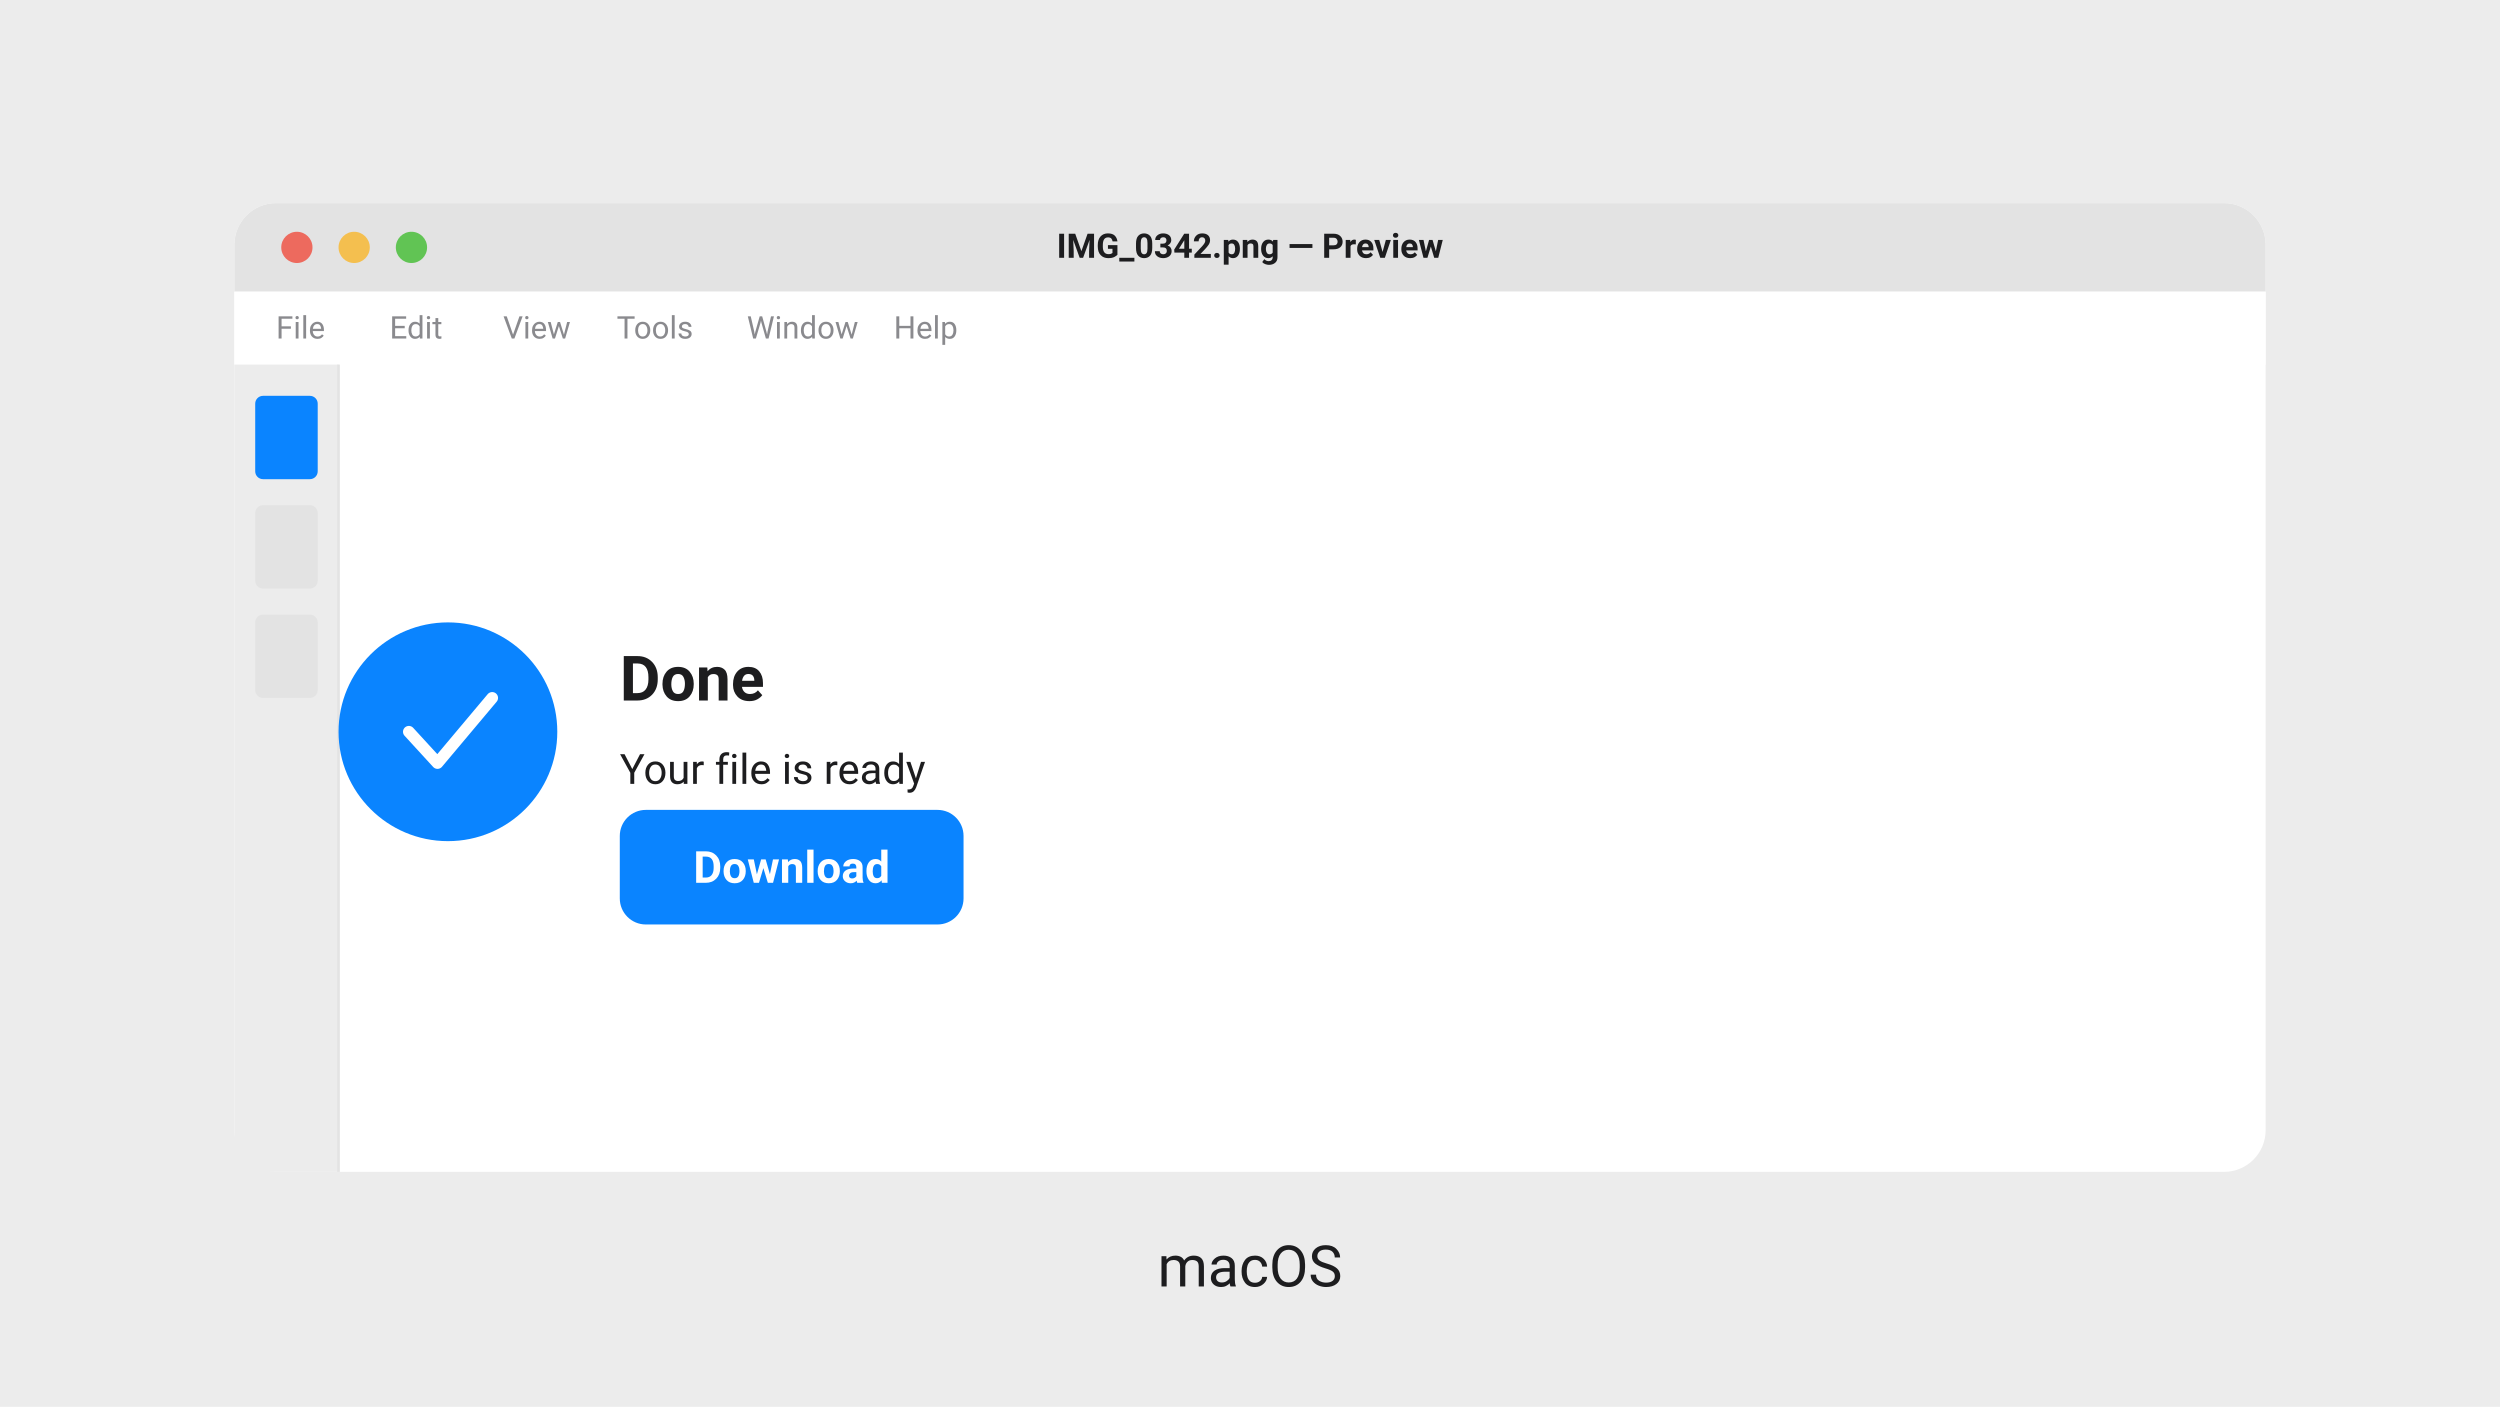
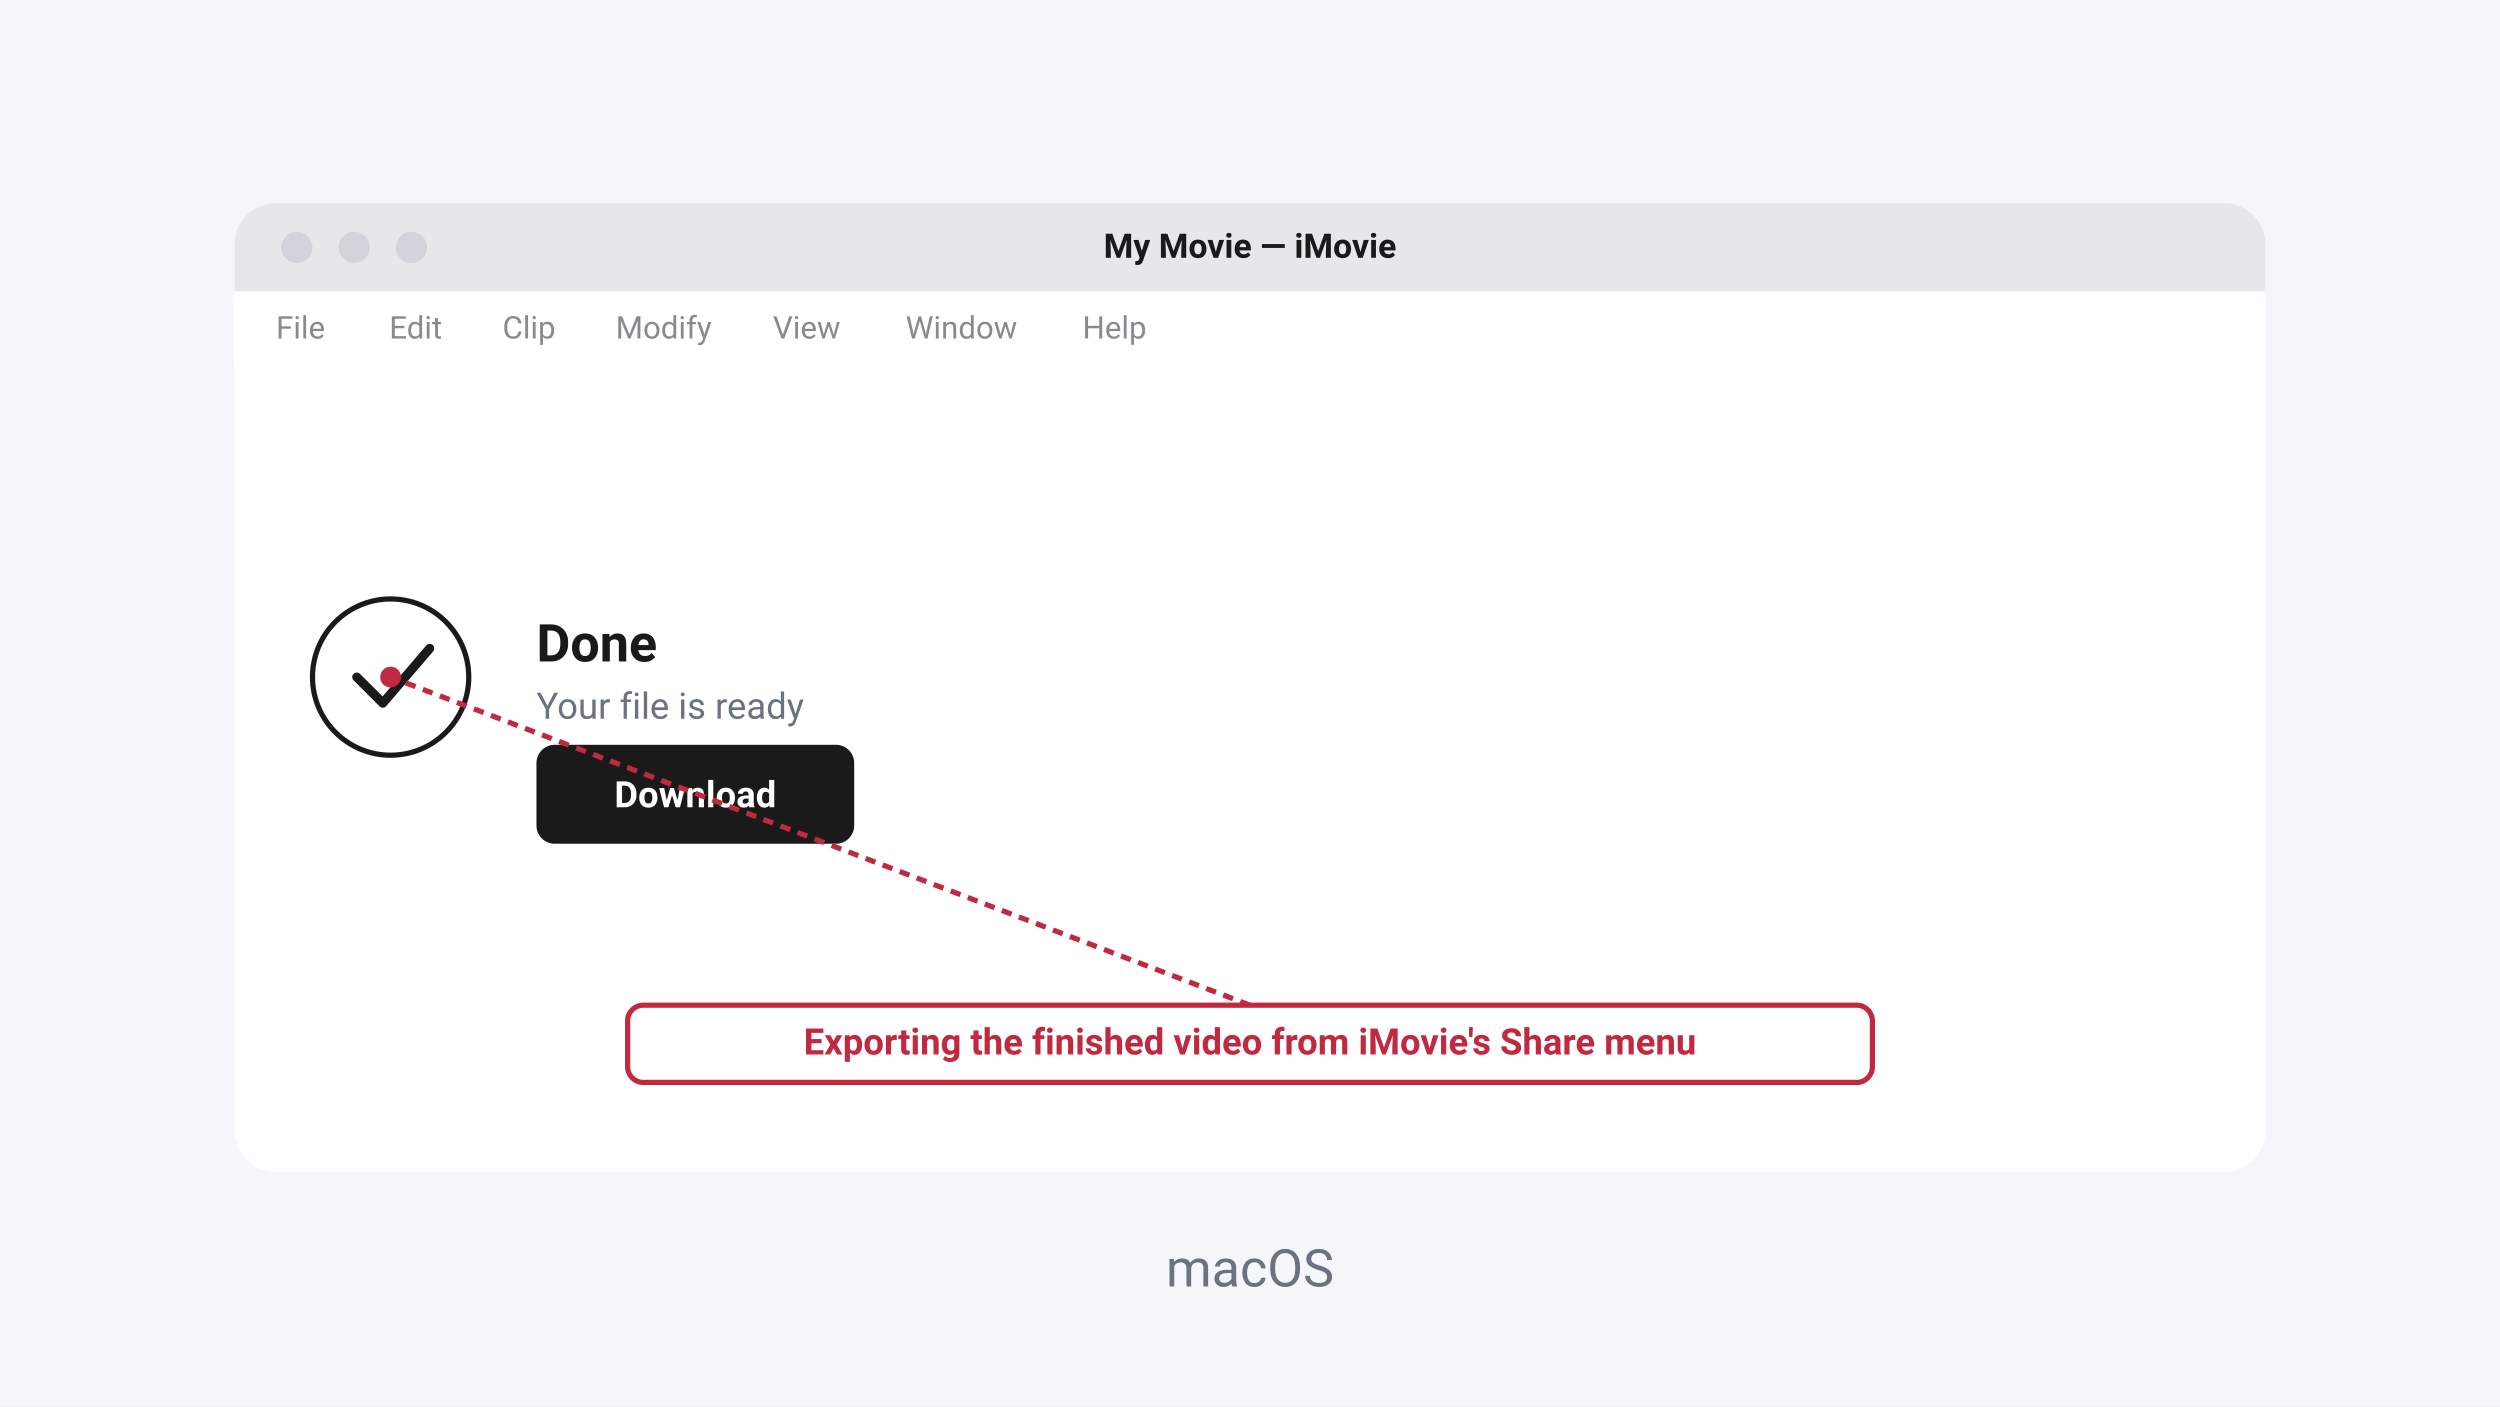
<svg xmlns="http://www.w3.org/2000/svg" width="960" height="540" viewBox="0 0 960 540">
-   <rect width="960" height="540" fill="#ECECEC" />
+   <rect width="960" height="540" fill="#F4F6F9" />
  <rect x="90" y="78" width="780" height="372" rx="16" fill="#FFFFFF" />
-   <path d="M 90 94 A 16 16 0 0 1 106 78 L 854 78 A 16 16 0 0 1 870 94 L 870 112 L 90 112 Z" fill="#E3E3E3" />
-   <circle cx="114" cy="95" r="6" fill="#ED6A5E" />
-   <circle cx="136" cy="95" r="6" fill="#F4BF4F" />
-   <circle cx="158" cy="95" r="6" fill="#61C454" />
-   <text x="480" y="99" text-anchor="middle" font-family="system-ui, -apple-system, 'Segoe UI', Roboto, sans-serif" font-size="13" font-weight="600" fill="#1D1D1F">IMG_0342.png — Preview</text>
+   <path d="M 90 94 A 16 16 0 0 1 106 78 L 854 78 A 16 16 0 0 1 870 94 L 870 112 L 90 112 Z" fill="#E5E7EB" />
+   <circle cx="114" cy="95" r="6" fill="#D1D5DB" />
+   <circle cx="136" cy="95" r="6" fill="#D1D5DB" />
+   <circle cx="158" cy="95" r="6" fill="#D1D5DB" />
+   <text x="480" y="99" font-family="system-ui, -apple-system, 'Segoe UI', Roboto, sans-serif" font-size="13" font-weight="600" fill="#1A1A1A" text-anchor="middle">My Movie — iMovie</text>
  <rect x="90" y="112" width="780" height="28" fill="#FFFFFF" />
-   <text x="106" y="130" font-family="system-ui, -apple-system, 'Segoe UI', Roboto, sans-serif" font-size="12" fill="#8A8A8E">File</text>
-   <text x="149.6" y="130" font-family="system-ui, -apple-system, 'Segoe UI', Roboto, sans-serif" font-size="12" fill="#8A8A8E">Edit</text>
-   <text x="193.2" y="130" font-family="system-ui, -apple-system, 'Segoe UI', Roboto, sans-serif" font-size="12" fill="#8A8A8E">View</text>
-   <text x="236.8" y="130" font-family="system-ui, -apple-system, 'Segoe UI', Roboto, sans-serif" font-size="12" fill="#8A8A8E">Tools</text>
-   <text x="286.8" y="130" font-family="system-ui, -apple-system, 'Segoe UI', Roboto, sans-serif" font-size="12" fill="#8A8A8E">Window</text>
-   <text x="343.2" y="130" font-family="system-ui, -apple-system, 'Segoe UI', Roboto, sans-serif" font-size="12" fill="#8A8A8E">Help</text>
-   <rect x="90" y="140" width="40" height="310" fill="#ECECEC" />
-   <rect x="98" y="152" width="24" height="32" rx="3" fill="#0A84FF" />
-   <rect x="98" y="194" width="24" height="32" rx="3" fill="#E3E3E3" />
-   <rect x="98" y="236" width="24" height="32" rx="3" fill="#E3E3E3" />
-   <path d="M 130 140 L 130 450" stroke="#E3E3E3" stroke-width="1" />
-   <circle cx="172" cy="281" r="42" fill="#0A84FF" />
-   <path d="M 157 281 L 168 293 L 189 268" fill="none" stroke="#FFFFFF" stroke-width="4.5" stroke-linecap="round" stroke-linejoin="round" />
-   <text x="238" y="269" font-family="system-ui, -apple-system, 'Segoe UI', Roboto, sans-serif" font-size="24" font-weight="700" fill="#1D1D1F">Done</text>
-   <text x="238" y="301" font-family="system-ui, -apple-system, 'Segoe UI', Roboto, sans-serif" font-size="16" font-weight="400" fill="#1D1D1F">Your file is ready</text>
-   <rect x="238" y="311" width="132" height="44" rx="10" fill="#0A84FF" />
-   <text x="304" y="339" text-anchor="middle" font-family="system-ui, -apple-system, 'Segoe UI', Roboto, sans-serif" font-size="17" font-weight="600" fill="#FFFFFF">Download</text>
-   <text x="480" y="494" text-anchor="middle" font-family="system-ui, -apple-system, 'Segoe UI', Roboto, sans-serif" font-size="22" fill="#1D1D1F">macOS</text>
+   <text x="106" y="130" font-family="system-ui, -apple-system, 'Segoe UI', Roboto, sans-serif" font-size="12" font-weight="400" fill="#8A8A8E" text-anchor="start">File</text>
+   <text x="149.476" y="130" font-family="system-ui, -apple-system, 'Segoe UI', Roboto, sans-serif" font-size="12" font-weight="400" fill="#8A8A8E" text-anchor="start">Edit</text>
+   <text x="192.952" y="130" font-family="system-ui, -apple-system, 'Segoe UI', Roboto, sans-serif" font-size="12" font-weight="400" fill="#8A8A8E" text-anchor="start">Clip</text>
+   <text x="236.428" y="130" font-family="system-ui, -apple-system, 'Segoe UI', Roboto, sans-serif" font-size="12" font-weight="400" fill="#8A8A8E" text-anchor="start">Modify</text>
+   <text x="296.8" y="130" font-family="system-ui, -apple-system, 'Segoe UI', Roboto, sans-serif" font-size="12" font-weight="400" fill="#8A8A8E" text-anchor="start">View</text>
+   <text x="347.8" y="130" font-family="system-ui, -apple-system, 'Segoe UI', Roboto, sans-serif" font-size="12" font-weight="400" fill="#8A8A8E" text-anchor="start">Window</text>
+   <text x="415.696" y="130" font-family="system-ui, -apple-system, 'Segoe UI', Roboto, sans-serif" font-size="12" font-weight="400" fill="#8A8A8E" text-anchor="start">Help</text>
+   <circle cx="150" cy="260" r="30" fill="#FFFFFF" stroke="#1A1A1A" stroke-width="2" />
+   <path d="M 137 260 L 147 270 L 165 249" fill="none" stroke="#1A1A1A" stroke-width="3.5" stroke-linecap="round" stroke-linejoin="round" />
+   <text x="206" y="254" font-family="system-ui, -apple-system, 'Segoe UI', Roboto, sans-serif" font-size="20" font-weight="700" fill="#1A1A1A" text-anchor="start">Done</text>
+   <text x="206" y="276" font-family="system-ui, -apple-system, 'Segoe UI', Roboto, sans-serif" font-size="14" font-weight="400" fill="#6B7280" text-anchor="start">Your file is ready</text>
+   <rect x="206" y="286" width="122.01" height="38" rx="7" fill="#1A1A1A" />
+   <text x="267.005" y="310" font-family="system-ui, -apple-system, 'Segoe UI', Roboto, sans-serif" font-size="14" font-weight="700" fill="#FFFFFF" text-anchor="middle">Download</text>
+   <line x1="480" y1="386" x2="150" y2="260" stroke="#C0293F" stroke-width="2" stroke-dasharray="4,3" />
+   <circle cx="150" cy="260" r="4" fill="#C0293F" />
+   <rect x="241.007" y="386" width="477.986" height="29.65" rx="6" fill="#FFFFFF" stroke="#C0293F" stroke-width="2" />
+   <text x="480" y="404.92" font-family="system-ui, -apple-system, 'Segoe UI', Roboto, sans-serif" font-size="14" font-weight="700" fill="#C0293F" text-anchor="middle">Exporting the finished video from iMovie's Share menu</text>
+   <text x="480" y="494" font-family="system-ui, -apple-system, 'Segoe UI', Roboto, sans-serif" font-size="20" font-weight="400" fill="#6B7280" text-anchor="middle">macOS</text>
</svg>
